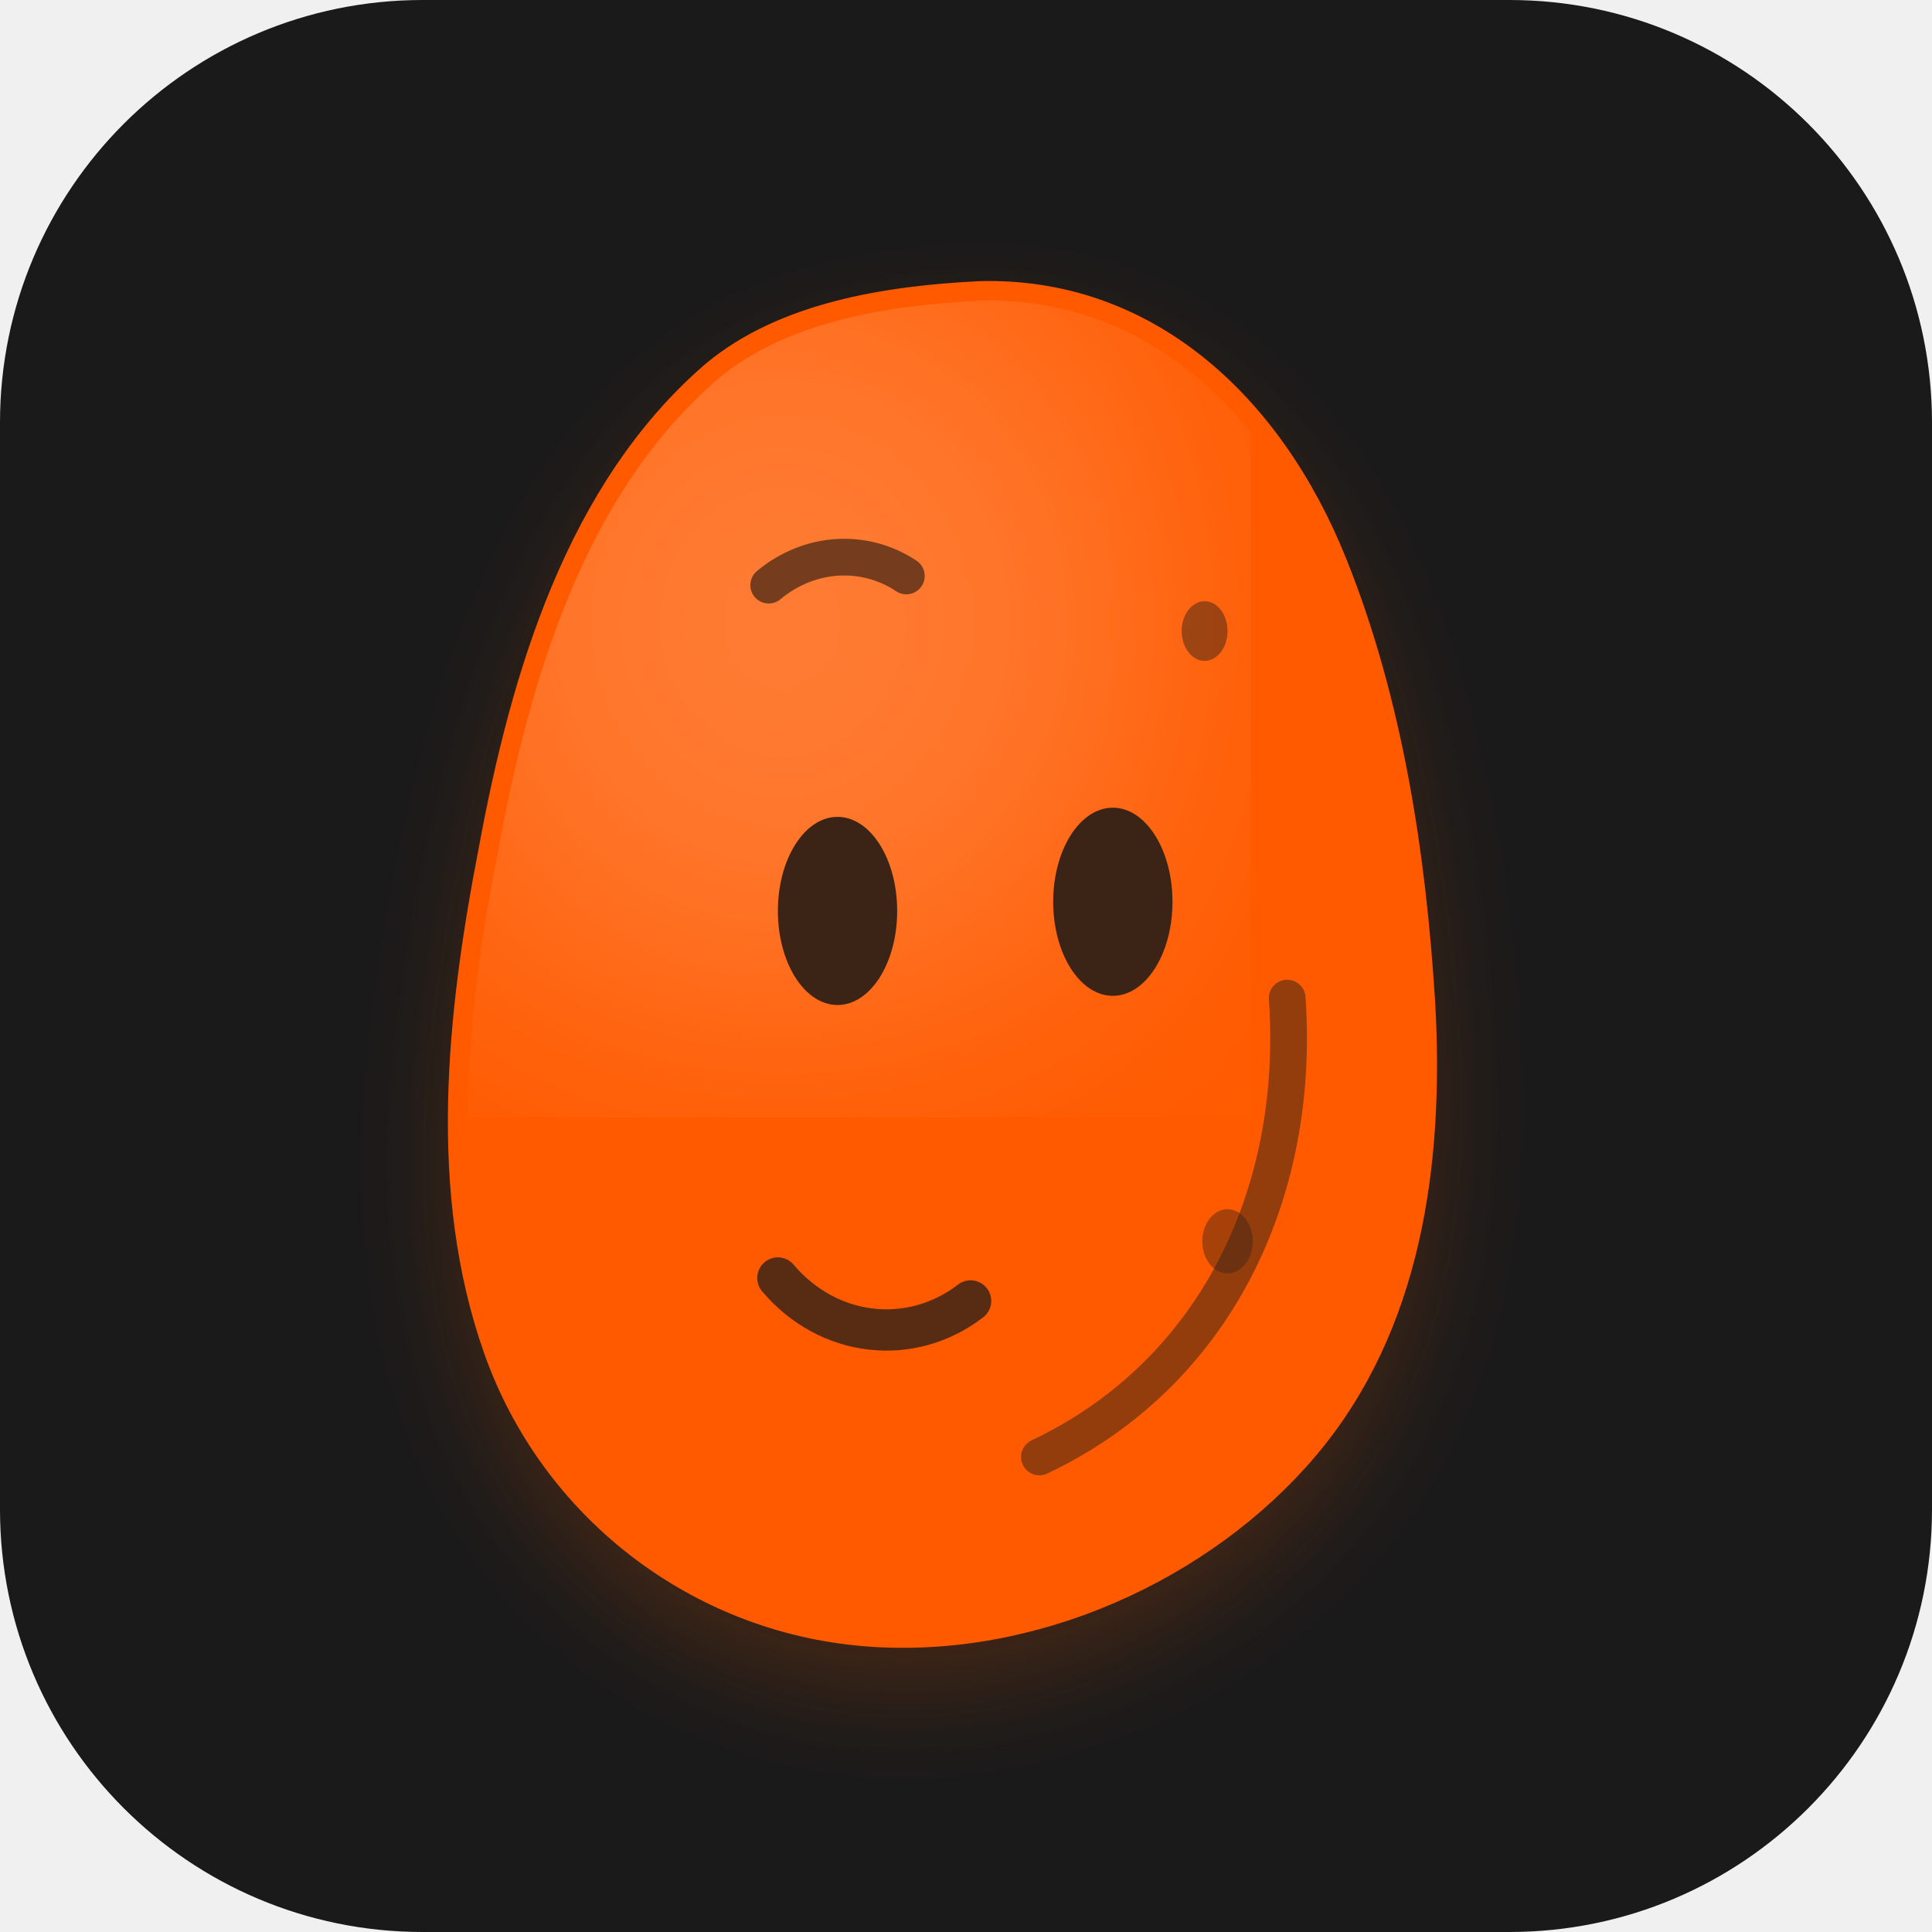
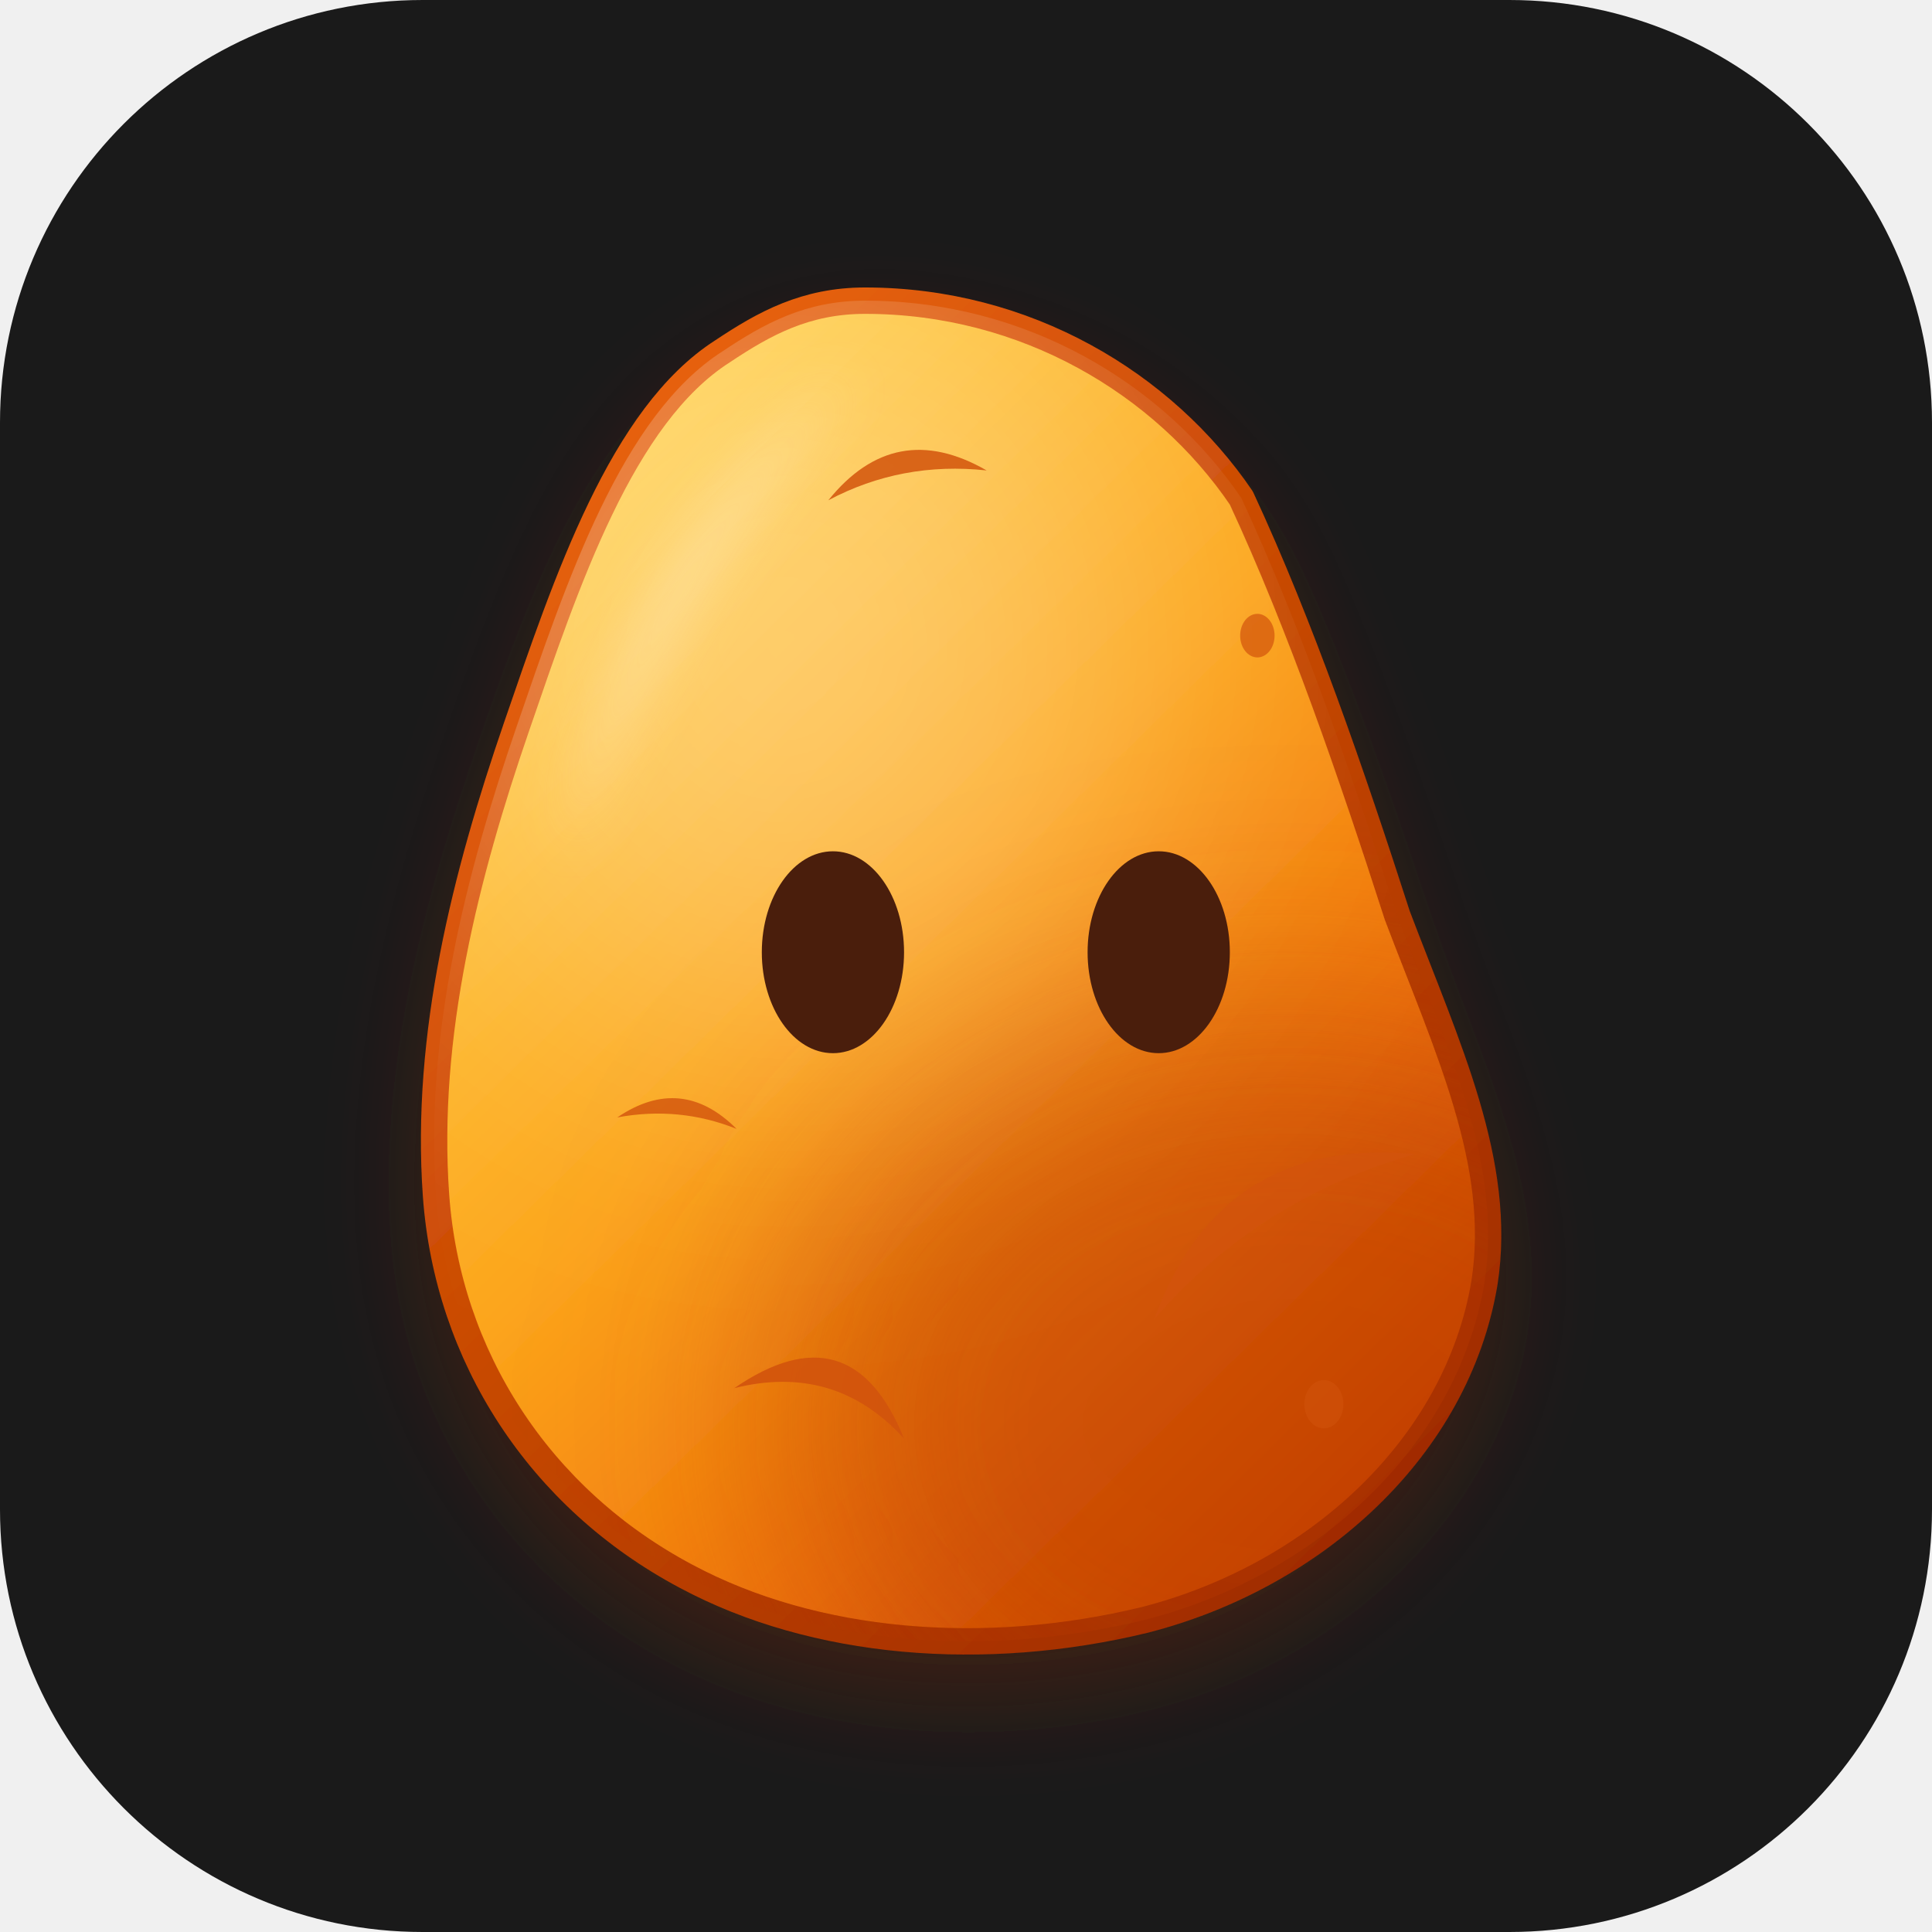
<svg xmlns="http://www.w3.org/2000/svg" viewBox="0 0 64 64">
  <rect width="64" height="64" rx="14" fill="#1A1A1A" />
  <g transform="translate(7.68,7.68) scale(0.76)">
    <defs>
-       <linearGradient id="shi1" x1="22%" y1="10%" x2="74%" y2="90%">
-         <stop offset="0" stop-color="#FF5A00" />
-         <stop offset="0.5" stop-color="#FF5A00" />
-         <stop offset="1" stop-color="#FF5A00" />
+       <linearGradient id="shi1" x1="18%" y1="6%" x2="88%" y2="96%">
+         <stop offset="0" stop-color="#FFD04A" />
+         <stop offset="0.42" stop-color="#FCA51B" />
+         <stop offset="0.72" stop-color="#F2760A" />
+         <stop offset="1" stop-color="#D24500" />
      </linearGradient>
-       <filter id="bli1">
+       <linearGradient id="rmi1" x1="18%" y1="6%" x2="88%" y2="96%">
+         <stop offset="0" stop-color="#E8620A" />
+         <stop offset="1" stop-color="#9E2A00" />
+       </linearGradient>
+       <filter id="bli1" x="-60%" y="-60%" width="220%" height="220%">
        <feGaussianBlur stdDeviation="7" />
      </filter>
+       <filter id="sdi1" x="-60%" y="-60%" width="220%" height="220%">
+         <feGaussianBlur stdDeviation="5" />
+       </filter>
+       <filter id="spi1" x="-60%" y="-60%" width="220%" height="220%">
+         <feGaussianBlur stdDeviation="1.1" />
+       </filter>
      <filter id="dpi1" x="-35%" y="-35%" width="180%" height="180%">
-         <feDropShadow dx="0" dy="2" stdDeviation="2.2" flood-color="#FF5A00" flood-opacity="0.18" />
+         <feDropShadow dx="0" dy="2" stdDeviation="2.2" flood-color="#B83400" flood-opacity="0.22" />
      </filter>
      <clipPath id="cpi1">
-         <path d="M32.6,3.0 C39.6,2.8 45.0,7.6 47.8,14.6 C50.2,20.6 51.2,27.2 51.6,33.6 C52.0,40.6 51.0,47.6 46.6,52.8 C42.2,58.0 34.8,61.4 27.6,60.8 C20.4,60.2 14.2,55.4 11.8,48.6 C9.4,41.8 10.2,34.2 11.6,27.0 C13.0,19.4 15.4,11.4 21.2,6.4 C24.2,3.9 28.6,3.2 32.6,3.0 Z" />
+         <path d="M27.6,3.0 C34.6,3.0 40.6,6.6 44.0,11.6 C46.6,17.2 48.8,23.6 50.8,29.8 C53.0,35.6 55.4,40.6 54.6,45.8 C53.4,53.0 47.2,58.6 39.8,60.5 C32.8,62.2 25.4,61.6 19.8,58.6 C13.4,55.2 9.4,49.0 8.9,42.0 C8.4,35.0 10.2,28.0 12.4,21.6 C14.6,15.2 17.0,8.0 21.4,5.2 C23.2,4.0 25.0,3.0 27.6,3.0 Z" />
      </clipPath>
    </defs>
-     <path d="M32.6,3.0 C39.6,2.8 45.0,7.6 47.8,14.6 C50.2,20.6 51.2,27.2 51.6,33.6 C52.0,40.6 51.0,47.6 46.6,52.8 C42.2,58.0 34.8,61.4 27.6,60.8 C20.4,60.2 14.2,55.4 11.8,48.6 C9.4,41.8 10.2,34.2 11.6,27.0 C13.0,19.4 15.4,11.4 21.2,6.4 C24.2,3.9 28.6,3.2 32.6,3.0 Z" fill="url(#shi1)" stroke="#FF5A00" stroke-width="1.7" stroke-linejoin="round" filter="url(#dpi1)" />
+     <path d="M27.6,3.0 C34.6,3.0 40.6,6.6 44.0,11.6 C46.6,17.2 48.8,23.6 50.8,29.8 C53.0,35.6 55.4,40.6 54.6,45.8 C53.4,53.0 47.2,58.6 39.8,60.5 C32.8,62.2 25.4,61.6 19.8,58.6 C13.4,55.2 9.4,49.0 8.9,42.0 C8.4,35.0 10.2,28.0 12.4,21.6 C14.6,15.2 17.0,8.0 21.4,5.2 C23.2,4.0 25.0,3.0 27.6,3.0 Z" fill="url(#shi1)" stroke="url(#rmi1)" stroke-width="1.15" stroke-linejoin="round" filter="url(#dpi1)" />
    <g clip-path="url(#cpi1)">
-       <ellipse cx="24" cy="17" rx="17" ry="18" fill="#FFFFFF" opacity="0.20" filter="url(#bli1)" />
+       <ellipse cx="46" cy="52" rx="22" ry="18" fill="#B23600" opacity="0.5" filter="url(#sdi1)" />
+       <ellipse cx="24" cy="18" rx="16" ry="17" fill="#FFFFFF" opacity="0.28" filter="url(#bli1)" />
+       <path d="M14.6,27.0 Q16.7,14.1 27.0,6.2 Q19.4,15.8 14.6,27.0 Z" fill="#FFF0CE" opacity="0.45" filter="url(#spi1)" />
    </g>
-     <ellipse cx="26.4" cy="29.6" rx="2.6" ry="4.1" fill="#3B2416" />
-     <ellipse cx="38.4" cy="29.2" rx="2.6" ry="4.1" fill="#3B2416" />
-     <path d="M46.0,33.4 C46.6,42.0 42.8,49.8 35.2,53.4" fill="none" stroke="#3B2416" stroke-width="1.6" stroke-linecap="round" opacity="0.55" />
-     <path d="M23.8,45.6 C26.0,48.2 29.6,48.6 32.2,46.6" fill="none" stroke="#3B2416" stroke-width="1.8" stroke-linecap="round" opacity="0.85" />
-     <path d="M23.4,15.4 C25.2,13.9 27.6,13.8 29.4,15.0" fill="none" stroke="#3B2416" stroke-width="1.6" stroke-linecap="round" opacity="0.7" />
-     <ellipse cx="42.4" cy="17.4" rx="1.0" ry="1.3" fill="#3B2416" opacity="0.5" />
-     <ellipse cx="43.4" cy="44.0" rx="1.1" ry="1.4" fill="#3B2416" opacity="0.45" />
+     <ellipse cx="26.2" cy="31.4" rx="3.1" ry="4.4" fill="#4A1E0C" />
+     <ellipse cx="40.4" cy="31.4" rx="3.1" ry="4.4" fill="#4A1E0C" />
+     <path d="M21.9,50.4 Q27.0,46.9 29.3,52.6 Q26.3,49.3 21.9,50.4 Z" fill="#D2530C" opacity="0.9" />
+     <path d="M40.2,47.4 Q43.1,39.4 51.6,40.2 Q44.8,42.1 40.2,47.4 Z" fill="#D2530C" opacity="0.72" />
+     <path d="M26.0,11.7 Q28.9,8.1 32.9,10.4 Q29.2,10.0 26.0,11.7 Z" fill="#D2530C" opacity="0.85" />
+     <path d="M16.8,38.6 Q19.6,36.7 22.0,39.1 Q19.5,38.1 16.8,38.6 Z" fill="#D2530C" opacity="0.8" />
+     <ellipse cx="44.7" cy="17.6" rx="0.75" ry="0.95" fill="#D2530C" opacity="0.7" />
+     <ellipse cx="47.6" cy="51.1" rx="0.85" ry="1.05" fill="#D2530C" opacity="0.5" />
  </g>
</svg>
